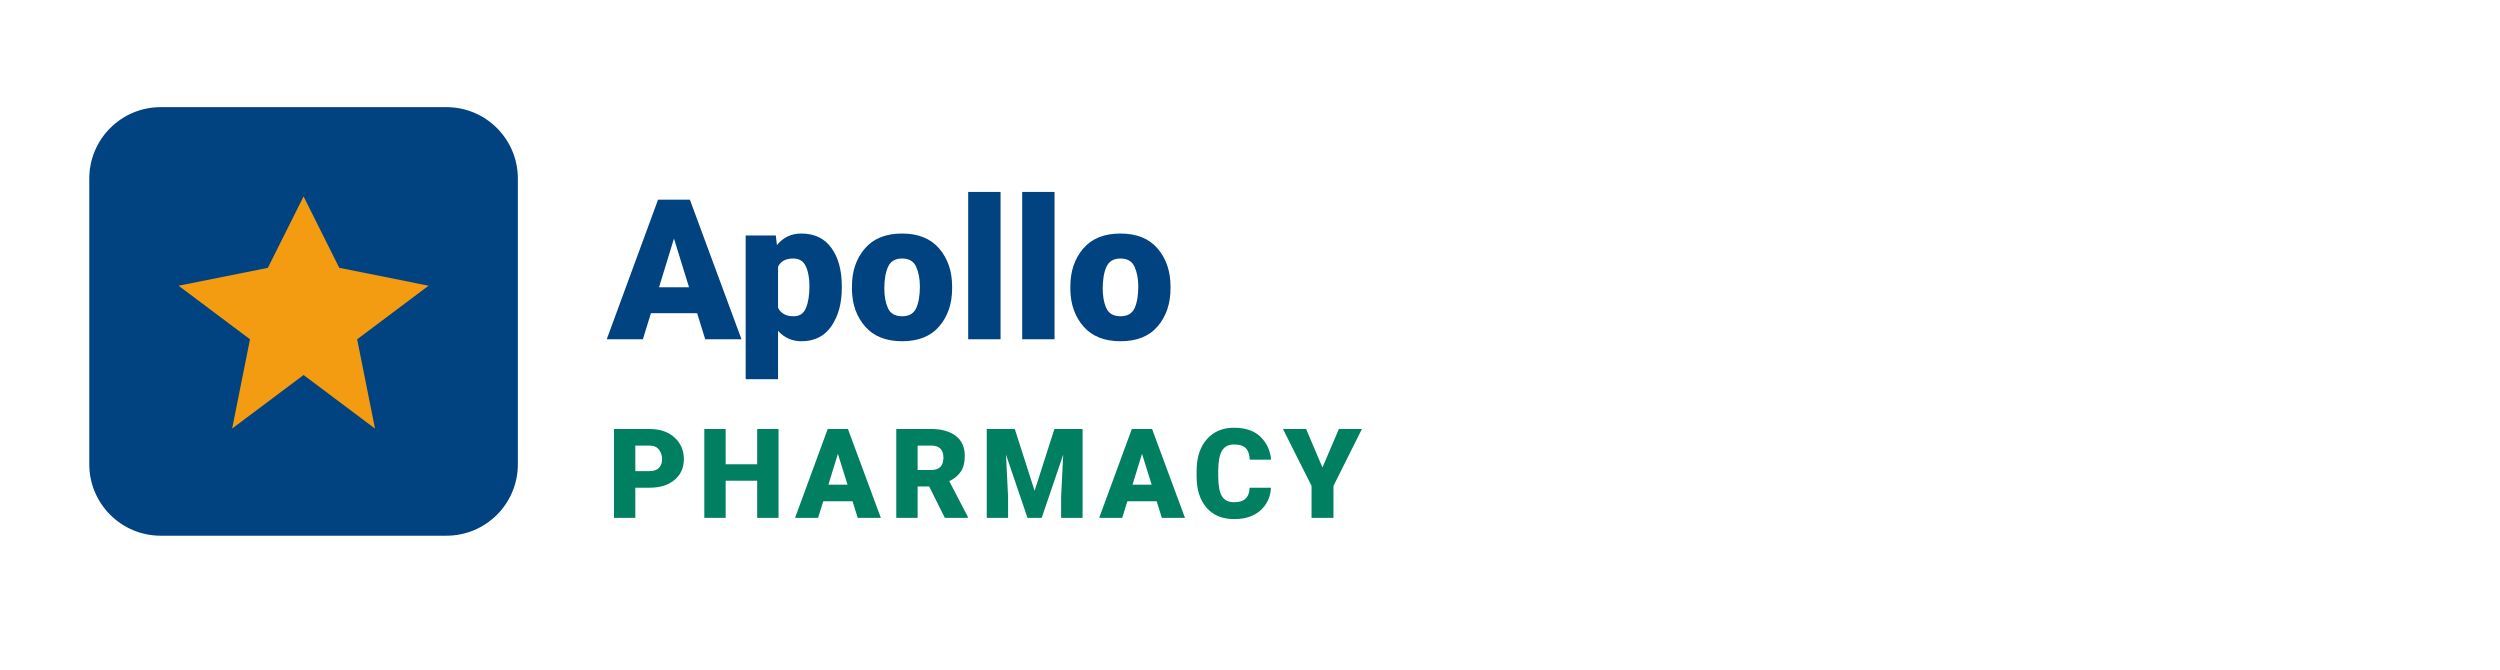
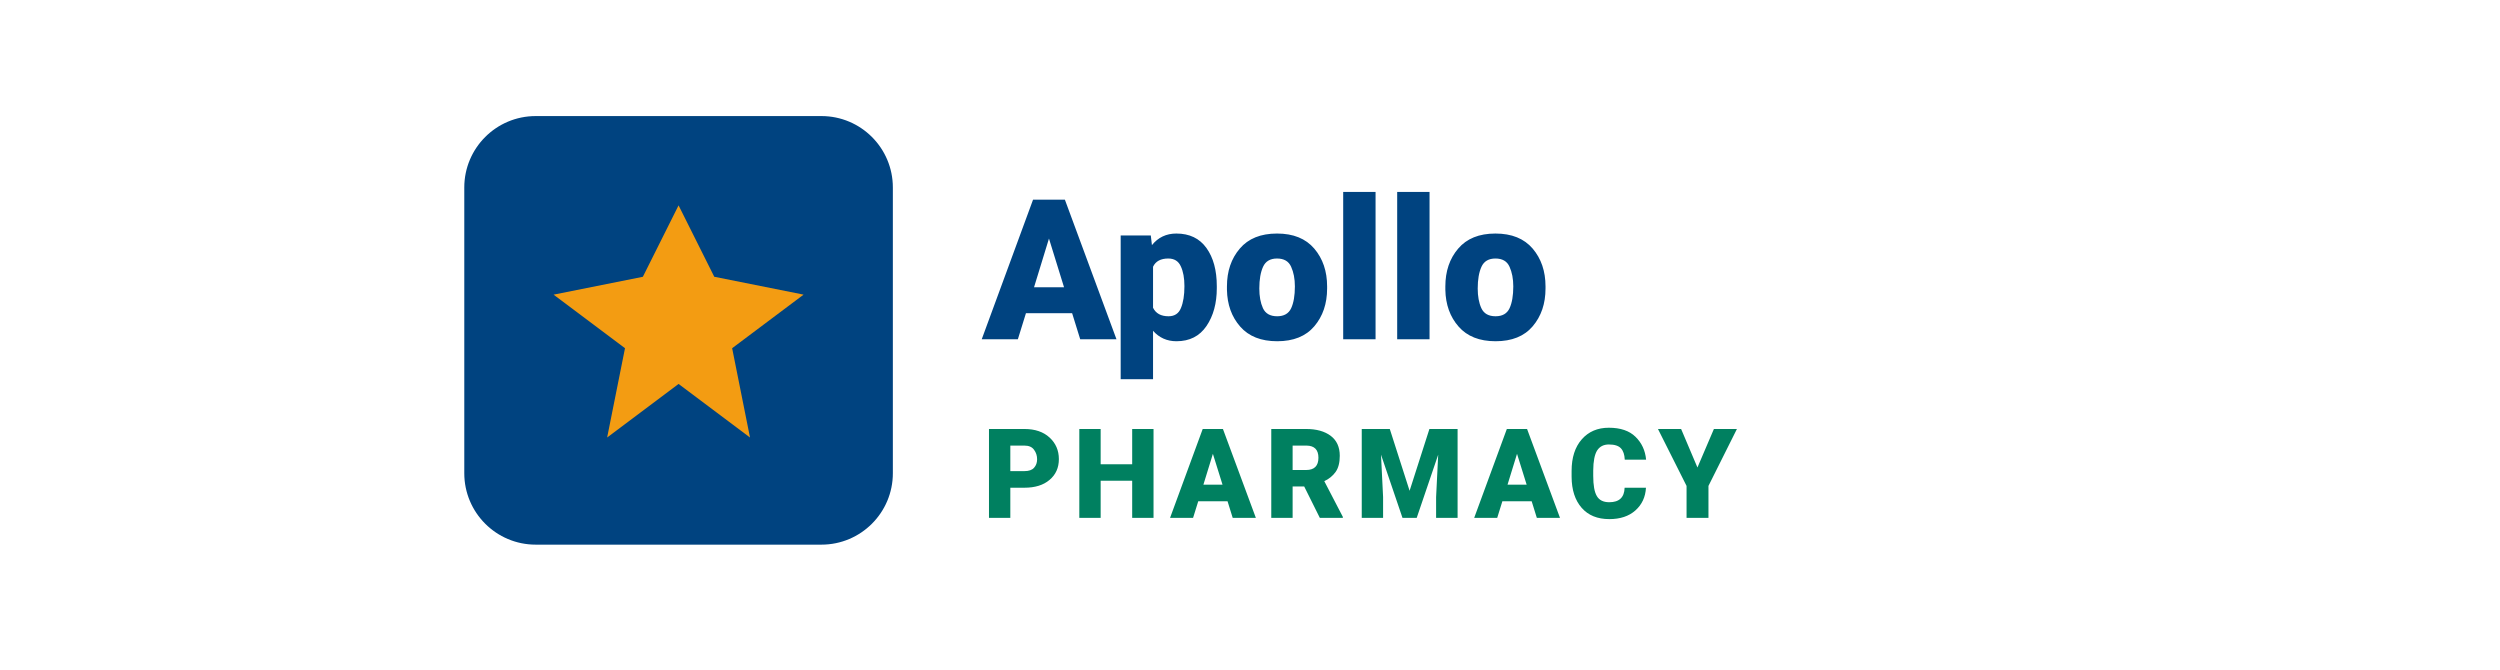
<svg xmlns="http://www.w3.org/2000/svg" viewBox="0 0 280 75" width="280" height="75">
-   <g transform="translate(10, 10)">
+   <g transform="translate(52, 11)">
    <rect x="0" y="2" width="48" height="48" rx="8" fill="#004380" />
    <path d="M24 12 L28 20 L38 22 L30 28 L32 38 L24 32 L16 38 L18 28 L10 22 L20 20 Z" fill="#F39C12" />
  </g>
-   <text x="68" y="38" font-family="'Segoe UI', Roboto, 'Arial Black', sans-serif" font-weight="900" font-size="22" fill="#004380">Apollo</text>
-   <text x="68" y="58" font-family="'Segoe UI', Roboto, sans-serif" font-weight="900" font-size="14" fill="#008060" letter-spacing="1">PHARMACY</text>
+   <text x="110" y="38" font-family="'Segoe UI', Roboto, 'Arial Black', sans-serif" font-weight="900" font-size="22" fill="#004380">Apollo</text>
+   <text x="110" y="58" font-family="'Segoe UI', Roboto, sans-serif" font-weight="900" font-size="14" fill="#008060" letter-spacing="1">PHARMACY</text>
</svg>
